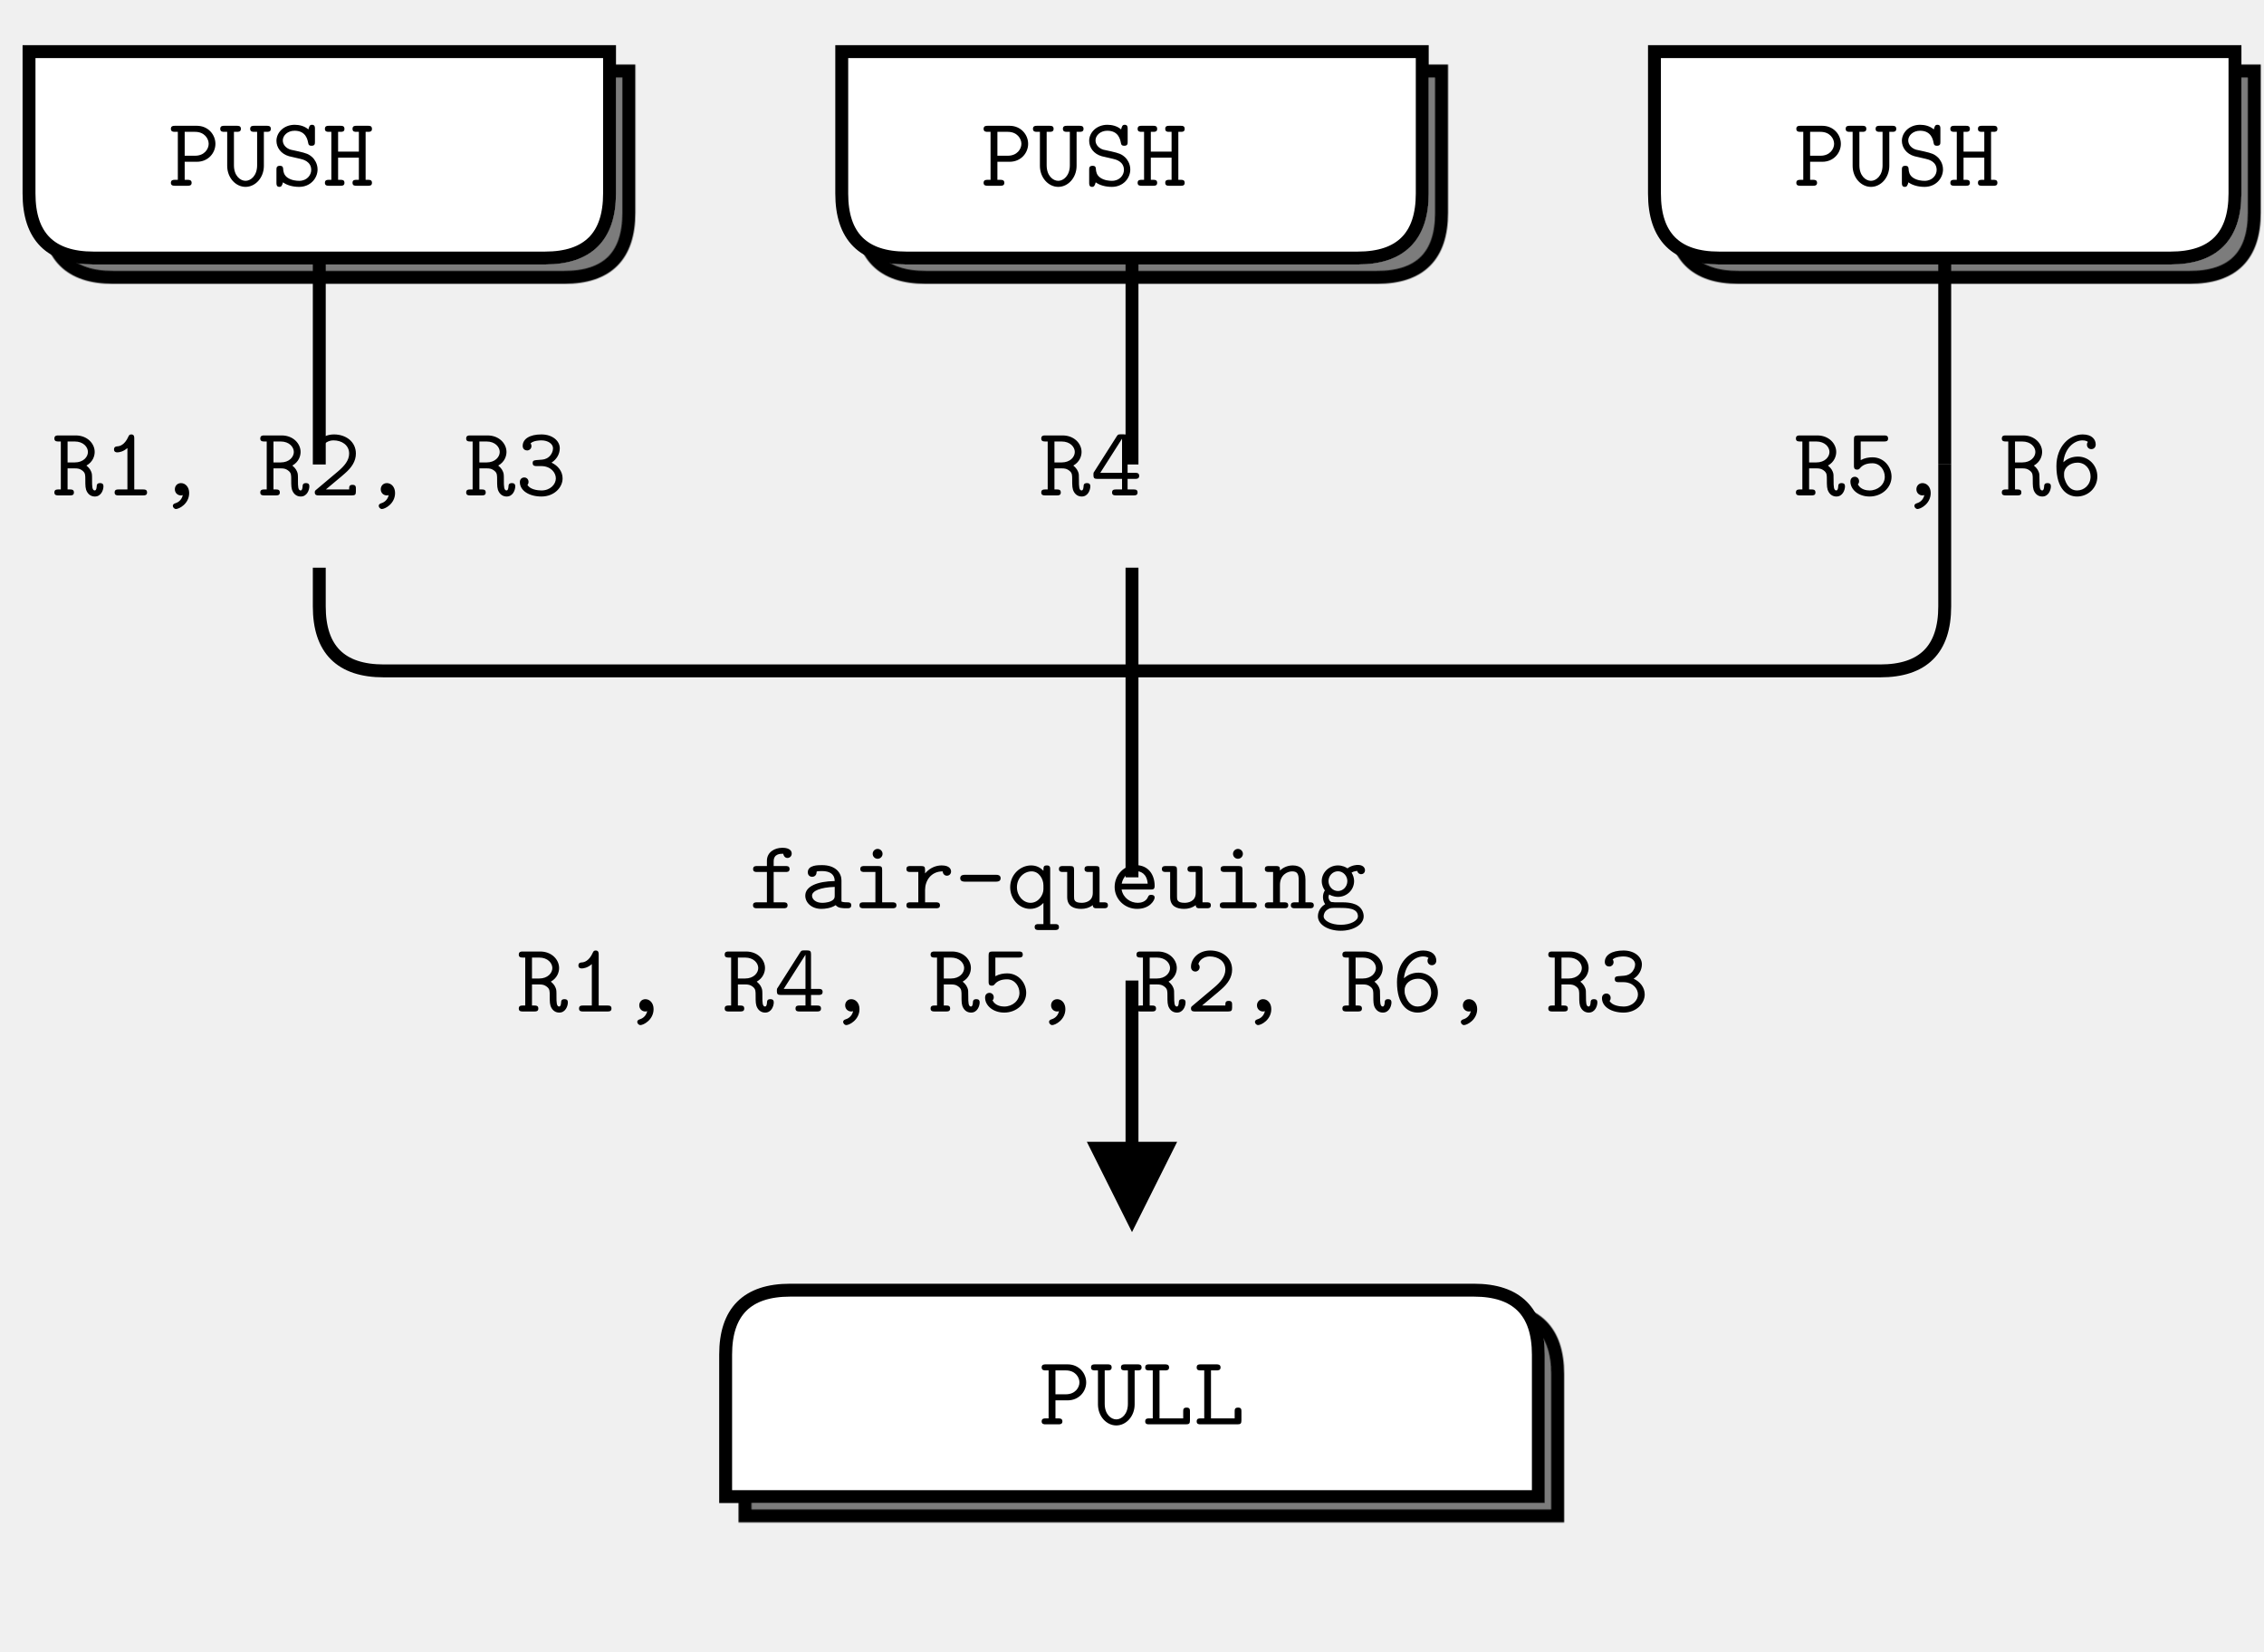
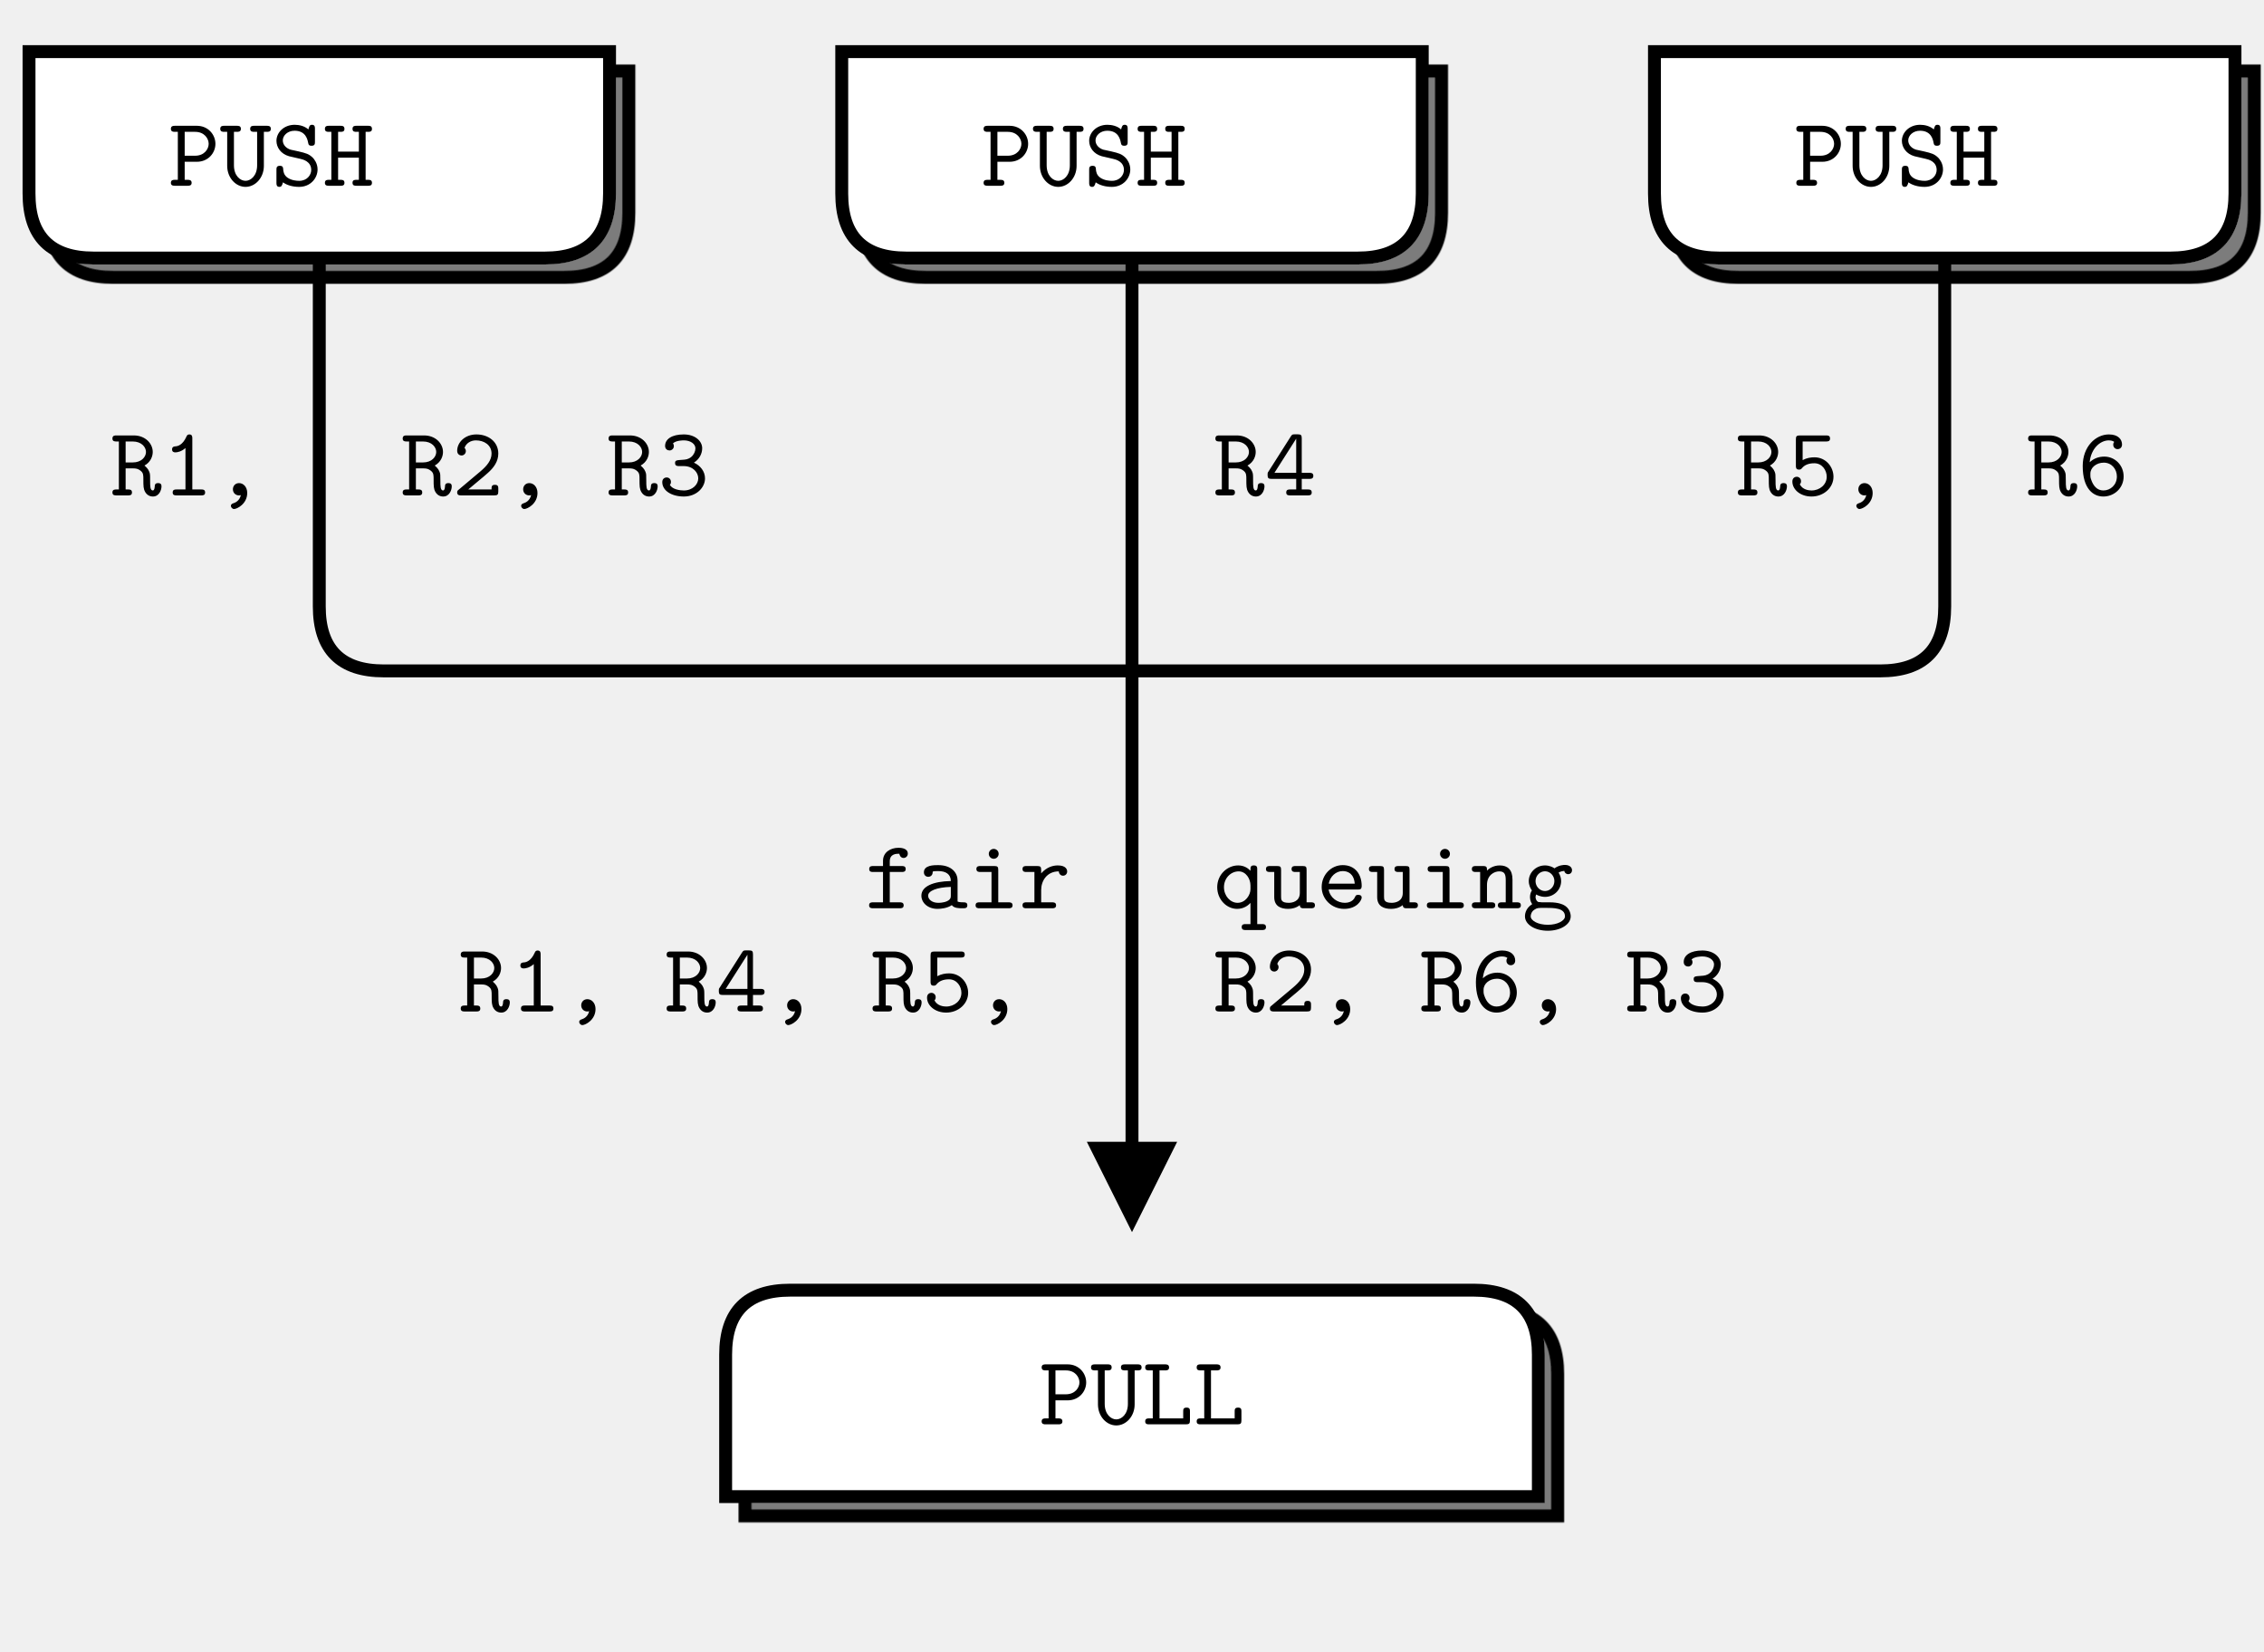
<svg xmlns="http://www.w3.org/2000/svg" width="351px" height="256px" version="1.1">
  <defs>
    <filter id="dsFilter" width="150%" height="150%">
      <feOffset result="offOut" in="SourceGraphic" dx="3" dy="3" />
      <feColorMatrix result="matrixOut" in="offOut" type="matrix" values="0.2 0 0 0 0 0 0.2 0 0 0 0 0 0.2 0 0 0 0 0 1 0" />
      <feBlend in="SourceGraphic" in2="matrixOut" mode="normal" />
    </filter>
    <marker id="iPointer" viewBox="0 0 10 10" refX="5" refY="5" markerUnits="strokeWidth" markerWidth="8" markerHeight="7" orient="auto">
      <path d="M 10 0 L 10 10 L 0 5 z" />
    </marker>
    <marker id="Pointer" viewBox="0 0 10 10" refX="5" refY="5" markerUnits="strokeWidth" markerWidth="8" markerHeight="7" orient="auto">
      <path d="M 0 0 L 10 5 L 0 10 z" />
    </marker>
  </defs>
  <g id="boxes" stroke="black" stroke-width="2" fill="none">
    <g id="group0">
      <path id="path0" filter="url(#dsFilter)" fill="#fff" d="M 4.5 8 L 94.5 8 L 94.5 30 Q 94.5 40 84.5 40 L 14.5 40 Q 4.5 40 4.5 30 Z" />
      <text x="26.1" y="28.8" id="text0" fill="#000" stroke="none" style="font-family:LMMono10,monospace;font-size:15.2px">PUSH </text>
    </g>
    <g id="group2">
      <path id="path2" filter="url(#dsFilter)" fill="#fff" d="M 130.5 8 L 220.5 8 L 220.5 30 Q 220.5 40 210.5 40 L 140.5 40 Q 130.5 40 130.5 30 Z" />
      <text x="152.1" y="28.8" id="text2" fill="#000" stroke="none" style="font-family:LMMono10,monospace;font-size:15.2px">PUSH </text>
    </g>
    <g id="group4">
      <path id="path4" filter="url(#dsFilter)" fill="#fff" d="M 256.5 8 L 346.5 8 L 346.5 30 Q 346.5 40 336.5 40 L 266.5 40 Q 256.5 40 256.5 30 Z" />
      <text x="278.1" y="28.8" id="text4" fill="#000" stroke="none" style="font-family:LMMono10,monospace;font-size:15.2px">PUSH </text>
    </g>
    <g id="group18">
      <path id="path18" filter="url(#dsFilter)" fill="#fff" d="M 112.5 210 Q 112.5 200 122.5 200 L 228.5 200 Q 238.5 200 238.5 210 L 238.5 232 L 112.5 232 Z" />
      <text x="161.1" y="220.8" id="text18" fill="#000" stroke="none" style="font-family:LMMono10,monospace;font-size:15.2px">PULL </text>
    </g>
  </g>
  <g id="lines" stroke="black" stroke-width="2" fill="none">
    <g id="group104">
-       <path id="path104" d="M 49.5 40 L 49.5 72 " />
-     </g>
-     <g id="group108">
-       <path id="path108" d="M 49.5 88 L 49.5 94 Q 49.5 104 59.5 104 L 175.5 104 L 291.5 104 Q 301.5 104 301.5 94 L 301.5 72 " />
+       <path id="path104" d="M 49.5 40 L 49.5 94 Q 49.5 104 59.5 104 L 175.5 104 L 291.5 104 Q 301.5 104 301.5 94 L 301.5 40 " />
    </g>
    <g id="group329">
-       <path id="path329" d="M 175.5 40 L 175.5 72 " />
-     </g>
-     <g id="group333">
-       <path id="path333" d="M 175.5 88 L 175.5 104 L 175.5 136 " />
-     </g>
-     <g id="group339">
-       <path id="path339" marker-start="url(#iPointer)" d="M 175.5 184 L 175.5 152 " />
-     </g>
-     <g id="group554">
-       <path id="path554" d="M 301.5 40 L 301.5 72 " />
+       <path id="path329" marker-end="url(#Pointer)" d="M 175.5 40 L 175.5 104 L 175.5 184 " />
    </g>
  </g>
  <g id="text" fill="black" style="font-family:LMMono10,monospace;font-size:15.2px">
-     <text x="8.1" y="76.8" id="text3" fill="#000">R1, R2, R3 </text>
-     <text x="161.1" y="76.8" id="text4" fill="#000">R4 </text>
-     <text x="278.1" y="76.8" id="text5" fill="#000">R5, R6</text>
-     <text x="116.1" y="140.8" id="text6" fill="#000">fair-queuing</text>
-     <text x="80.1" y="156.8" id="text7" fill="#000">R1, R4, R5, R2, R6, R3</text>
+     <text x="17.1" y="76.8" id="text3" fill="#000">R1, </text>
+     <text x="62.1" y="76.8" id="text4" fill="#000">R2, R3 </text>
+     <text x="188.1" y="76.8" id="text5" fill="#000">R4 </text>
+     <text x="269.1" y="76.8" id="text6" fill="#000">R5, </text>
+     <text x="314.1" y="76.8" id="text7" fill="#000">R6</text>
+     <text x="134.1" y="140.8" id="text8" fill="#000">fair </text>
+     <text x="188.1" y="140.8" id="text9" fill="#000">queuing</text>
+     <text x="71.1" y="156.8" id="text10" fill="#000">R1, R4, R5, </text>
+     <text x="188.1" y="156.8" id="text11" fill="#000">R2, R6, R3</text>
  </g>
</svg>
